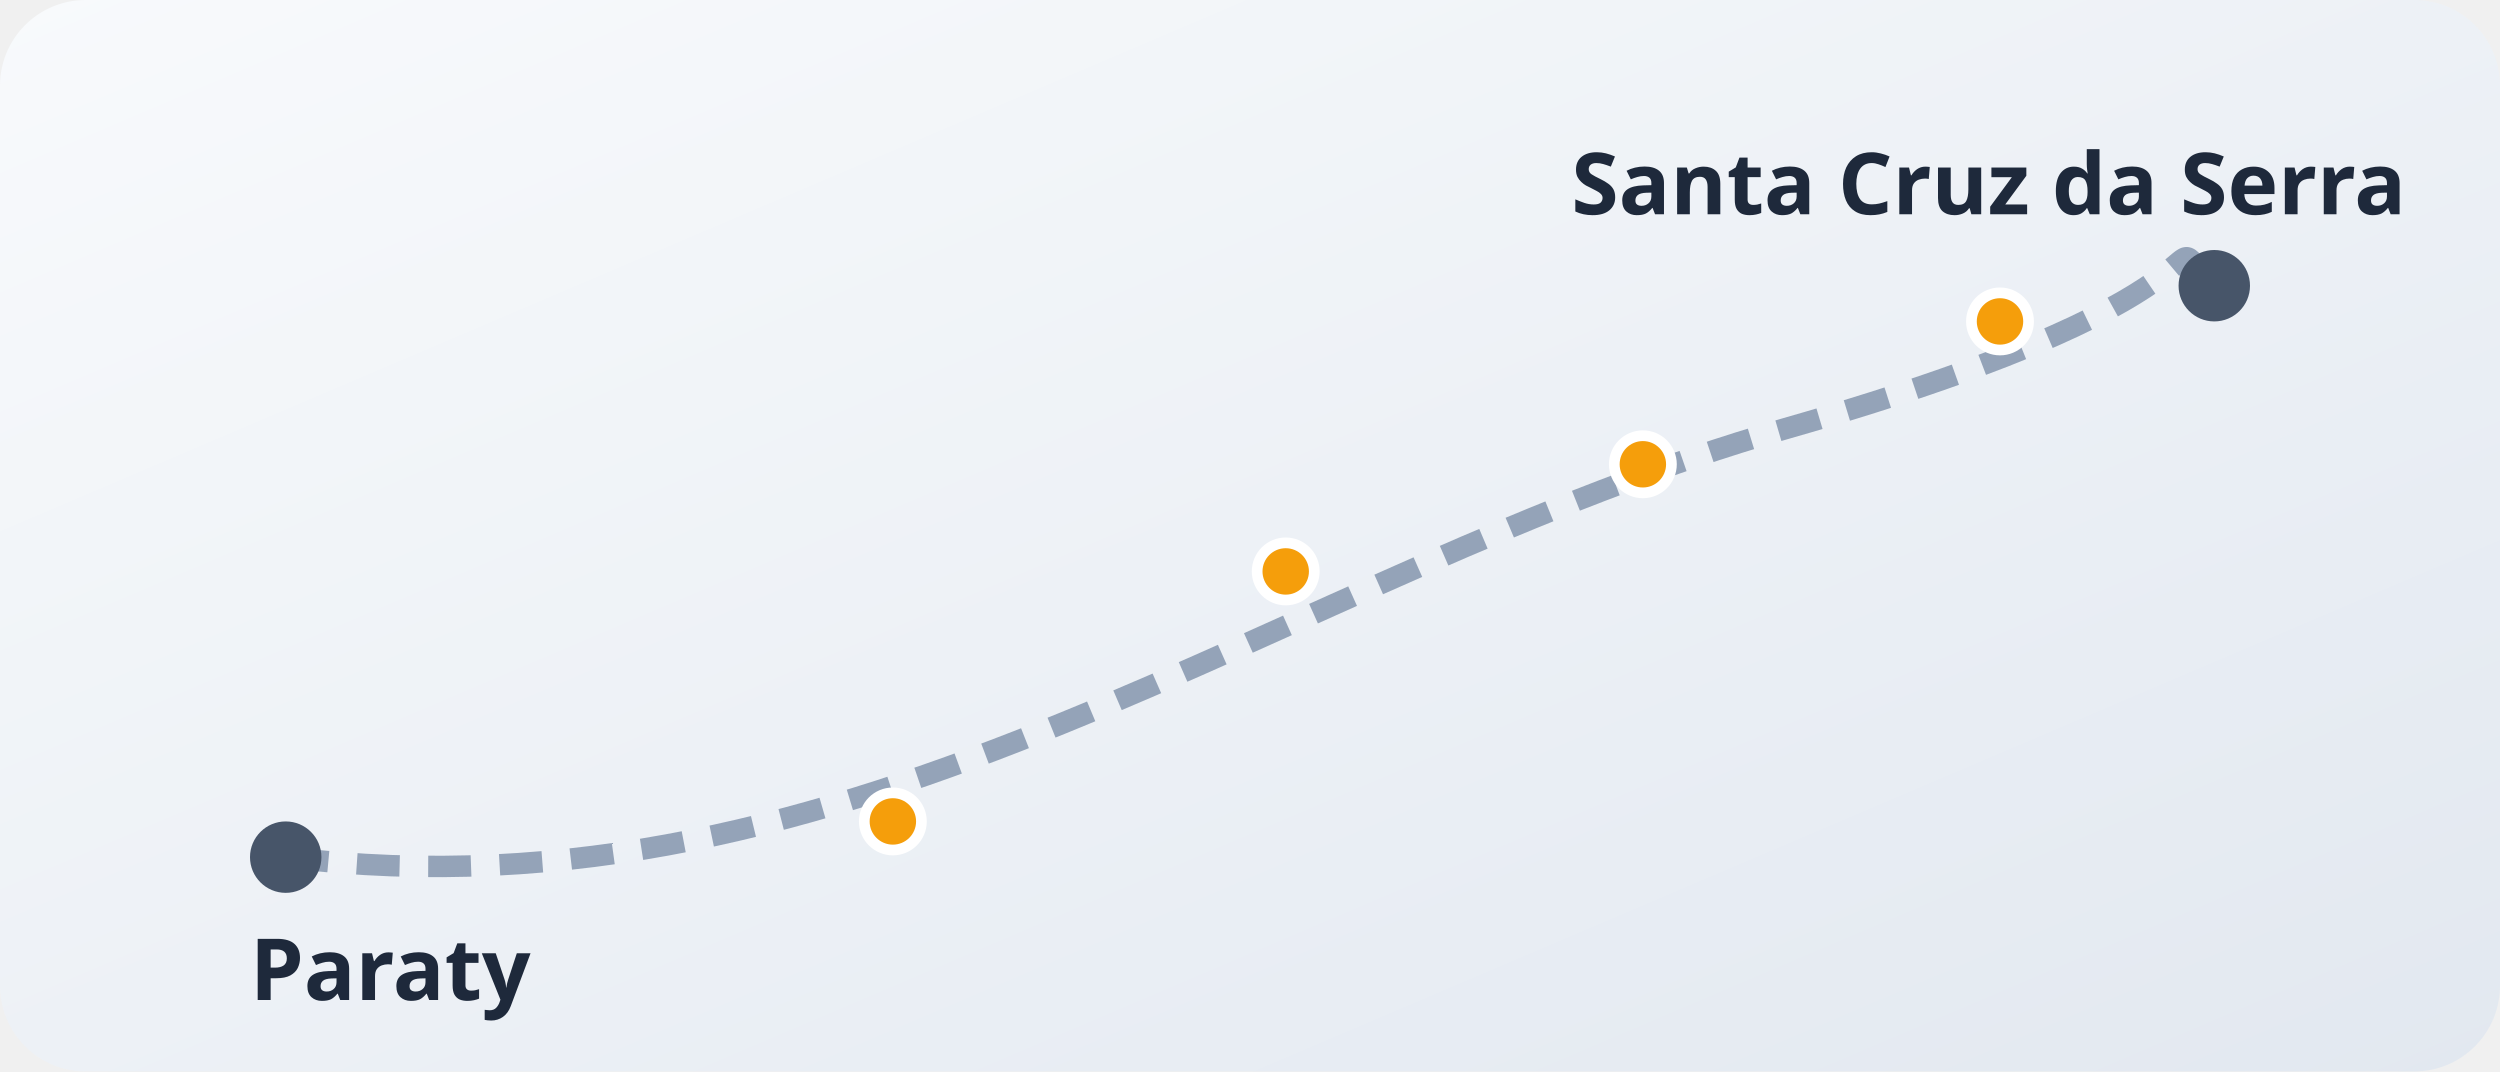
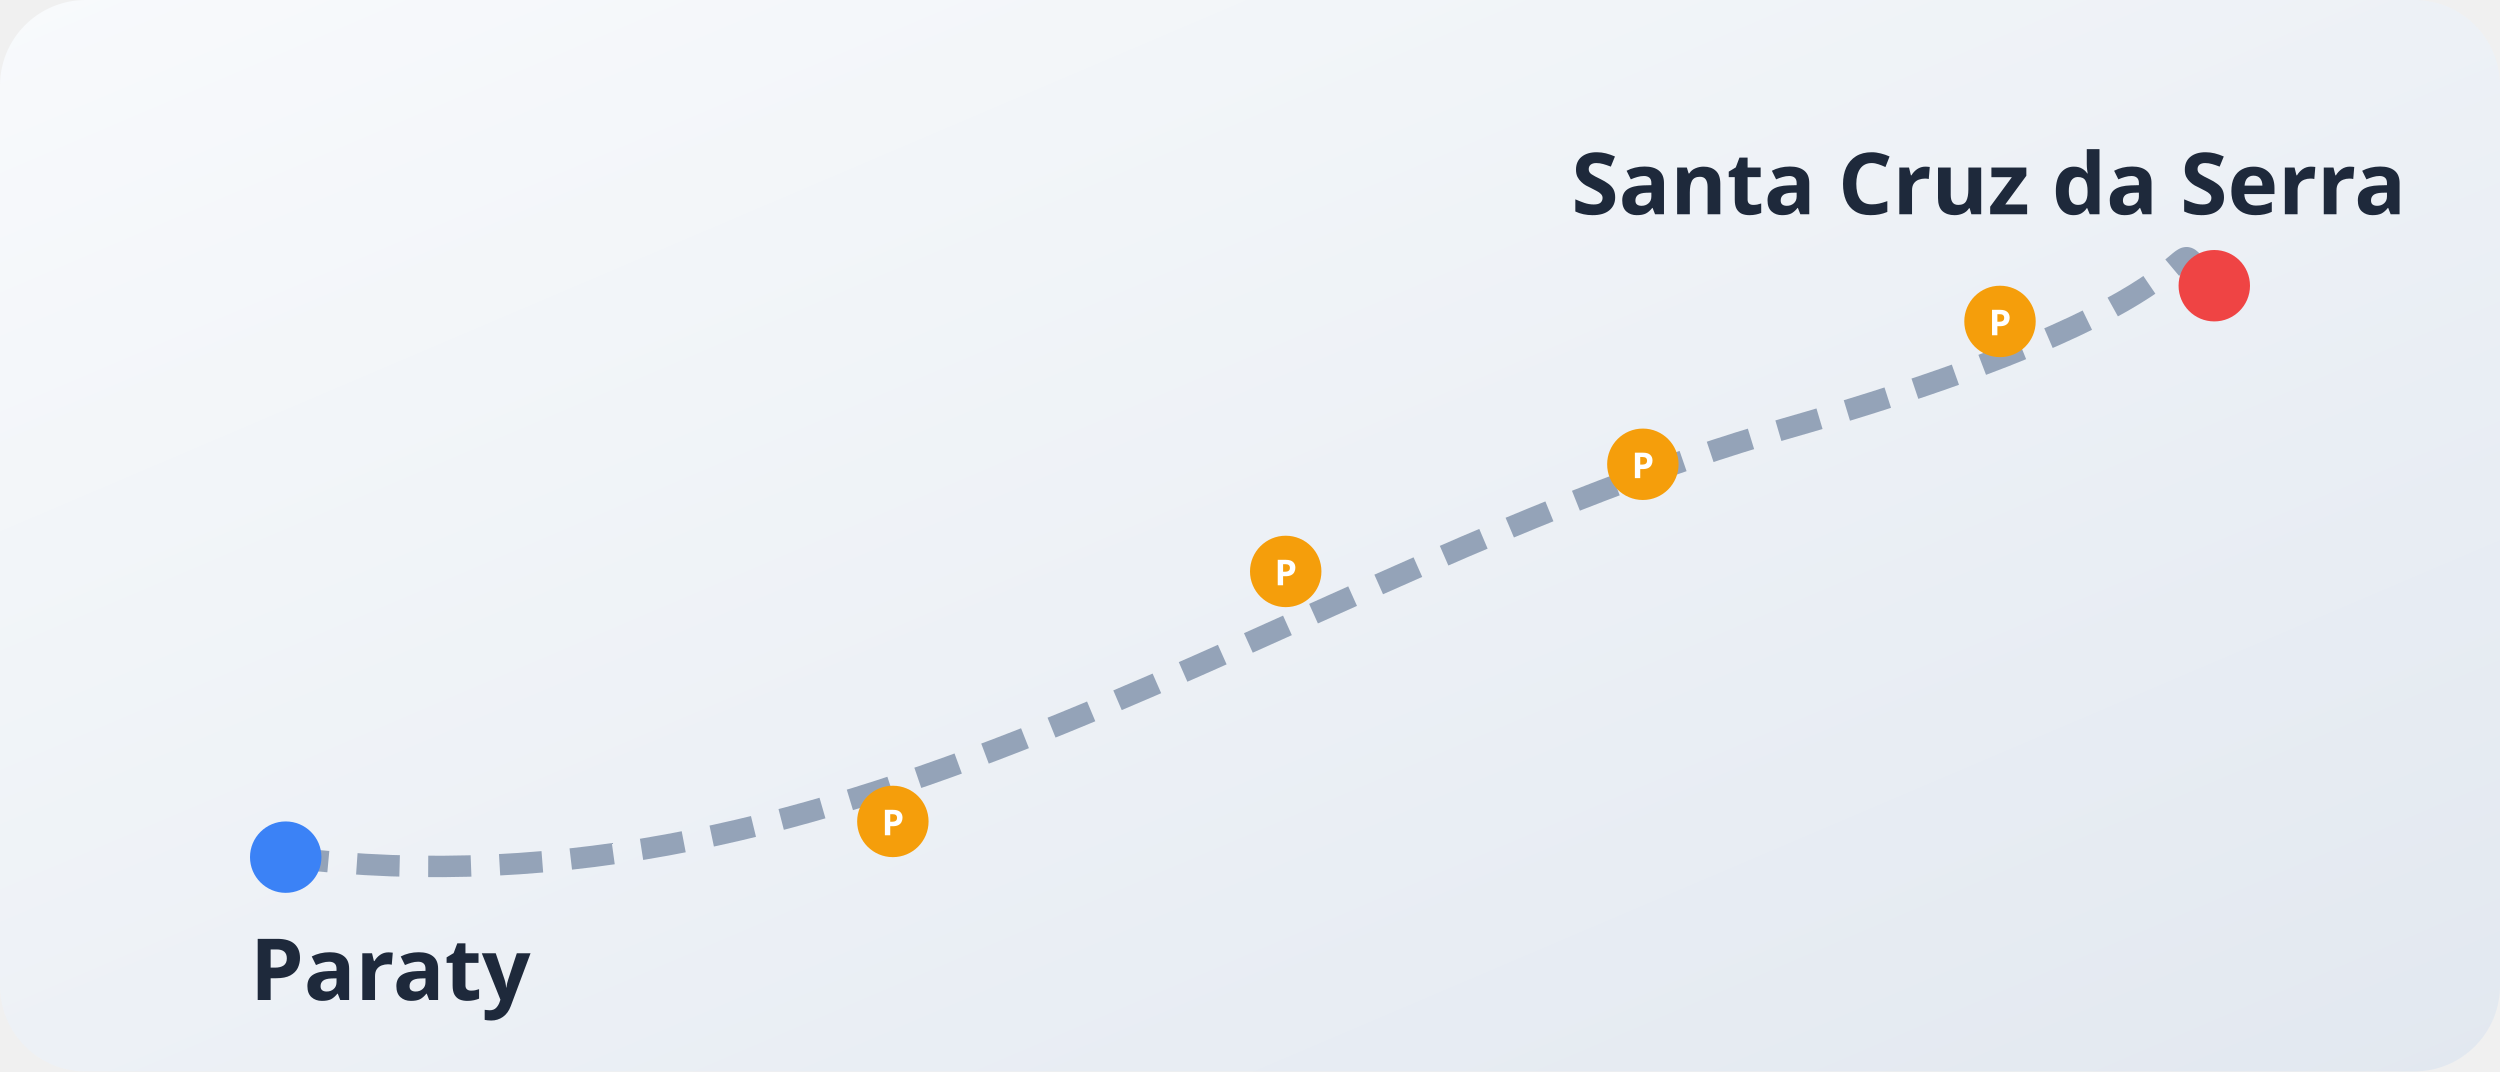
<svg xmlns="http://www.w3.org/2000/svg" width="100%" height="auto" viewBox="0 0 350 150">
  <defs>
    <style>
      .road { fill: none; stroke: #94a3b8; stroke-width: 3; stroke-dasharray: 6, 4; }
      .city-label { font-family: sans-serif; font-size: 12px; font-weight: bold; fill: #1e293b; }
-       .city-dot { fill: #475569; }
-       .toll-dot { fill: #f59e0b; stroke: white; stroke-width: 1.5; }
+       .start-dot { fill: #3b82f6; }
+       .end-dot { fill: #ef4444; }
+       .toll-dot { fill: #f59e0b; }
+       .toll-p-label { font-family: sans-serif; font-size: 5px; font-weight: bold; fill: white; text-anchor: middle; dominant-baseline: central; }
    </style>
    <linearGradient id="background-gradient-home" x1="0%" y1="0%" x2="100%" y2="100%">
      <stop offset="0%" style="stop-color:#f8fafc;stop-opacity:1" />
      <stop offset="100%" style="stop-color:#e2e8f0;stop-opacity:1" />
    </linearGradient>
  </defs>
  <rect width="350" height="150" rx="12" fill="url(#background-gradient-home)" />
  <path class="road" d="M 40 120 C 120 130, 180 80, 250 60 S 300 30, 310 40" />
  <g>
-     <circle cx="40" cy="120" r="5" class="city-dot" />
+     <circle cx="40" cy="120" r="5" class="start-dot" />
    <text x="35" y="140" class="city-label">Paraty</text>
  </g>
  <g>
-     <circle cx="310" cy="40" r="5" class="city-dot" />
+     <circle cx="310" cy="40" r="5" class="end-dot" />
    <text x="220" y="30" class="city-label">Santa Cruz da Serra</text>
  </g>
  <g>
-     <circle cx="125" cy="115" r="4" class="toll-dot" />
+     <circle cx="125" cy="115" r="5" class="toll-dot" />
+     <text x="125" y="115" class="toll-p-label">P</text>
  </g>
  <g>
-     <circle cx="180" cy="80" r="4" class="toll-dot" />
+     <circle cx="180" cy="80" r="5" class="toll-dot" />
+     <text x="180" y="80" class="toll-p-label">P</text>
  </g>
  <g>
-     <circle cx="230" cy="65" r="4" class="toll-dot" />
+     <circle cx="230" cy="65" r="5" class="toll-dot" />
+     <text x="230" y="65" class="toll-p-label">P</text>
  </g>
  <g>
-     <circle cx="280" cy="45" r="4" class="toll-dot" />
+     <circle cx="280" cy="45" r="5" class="toll-dot" />
+     <text x="280" y="45" class="toll-p-label">P</text>
  </g>
</svg>
